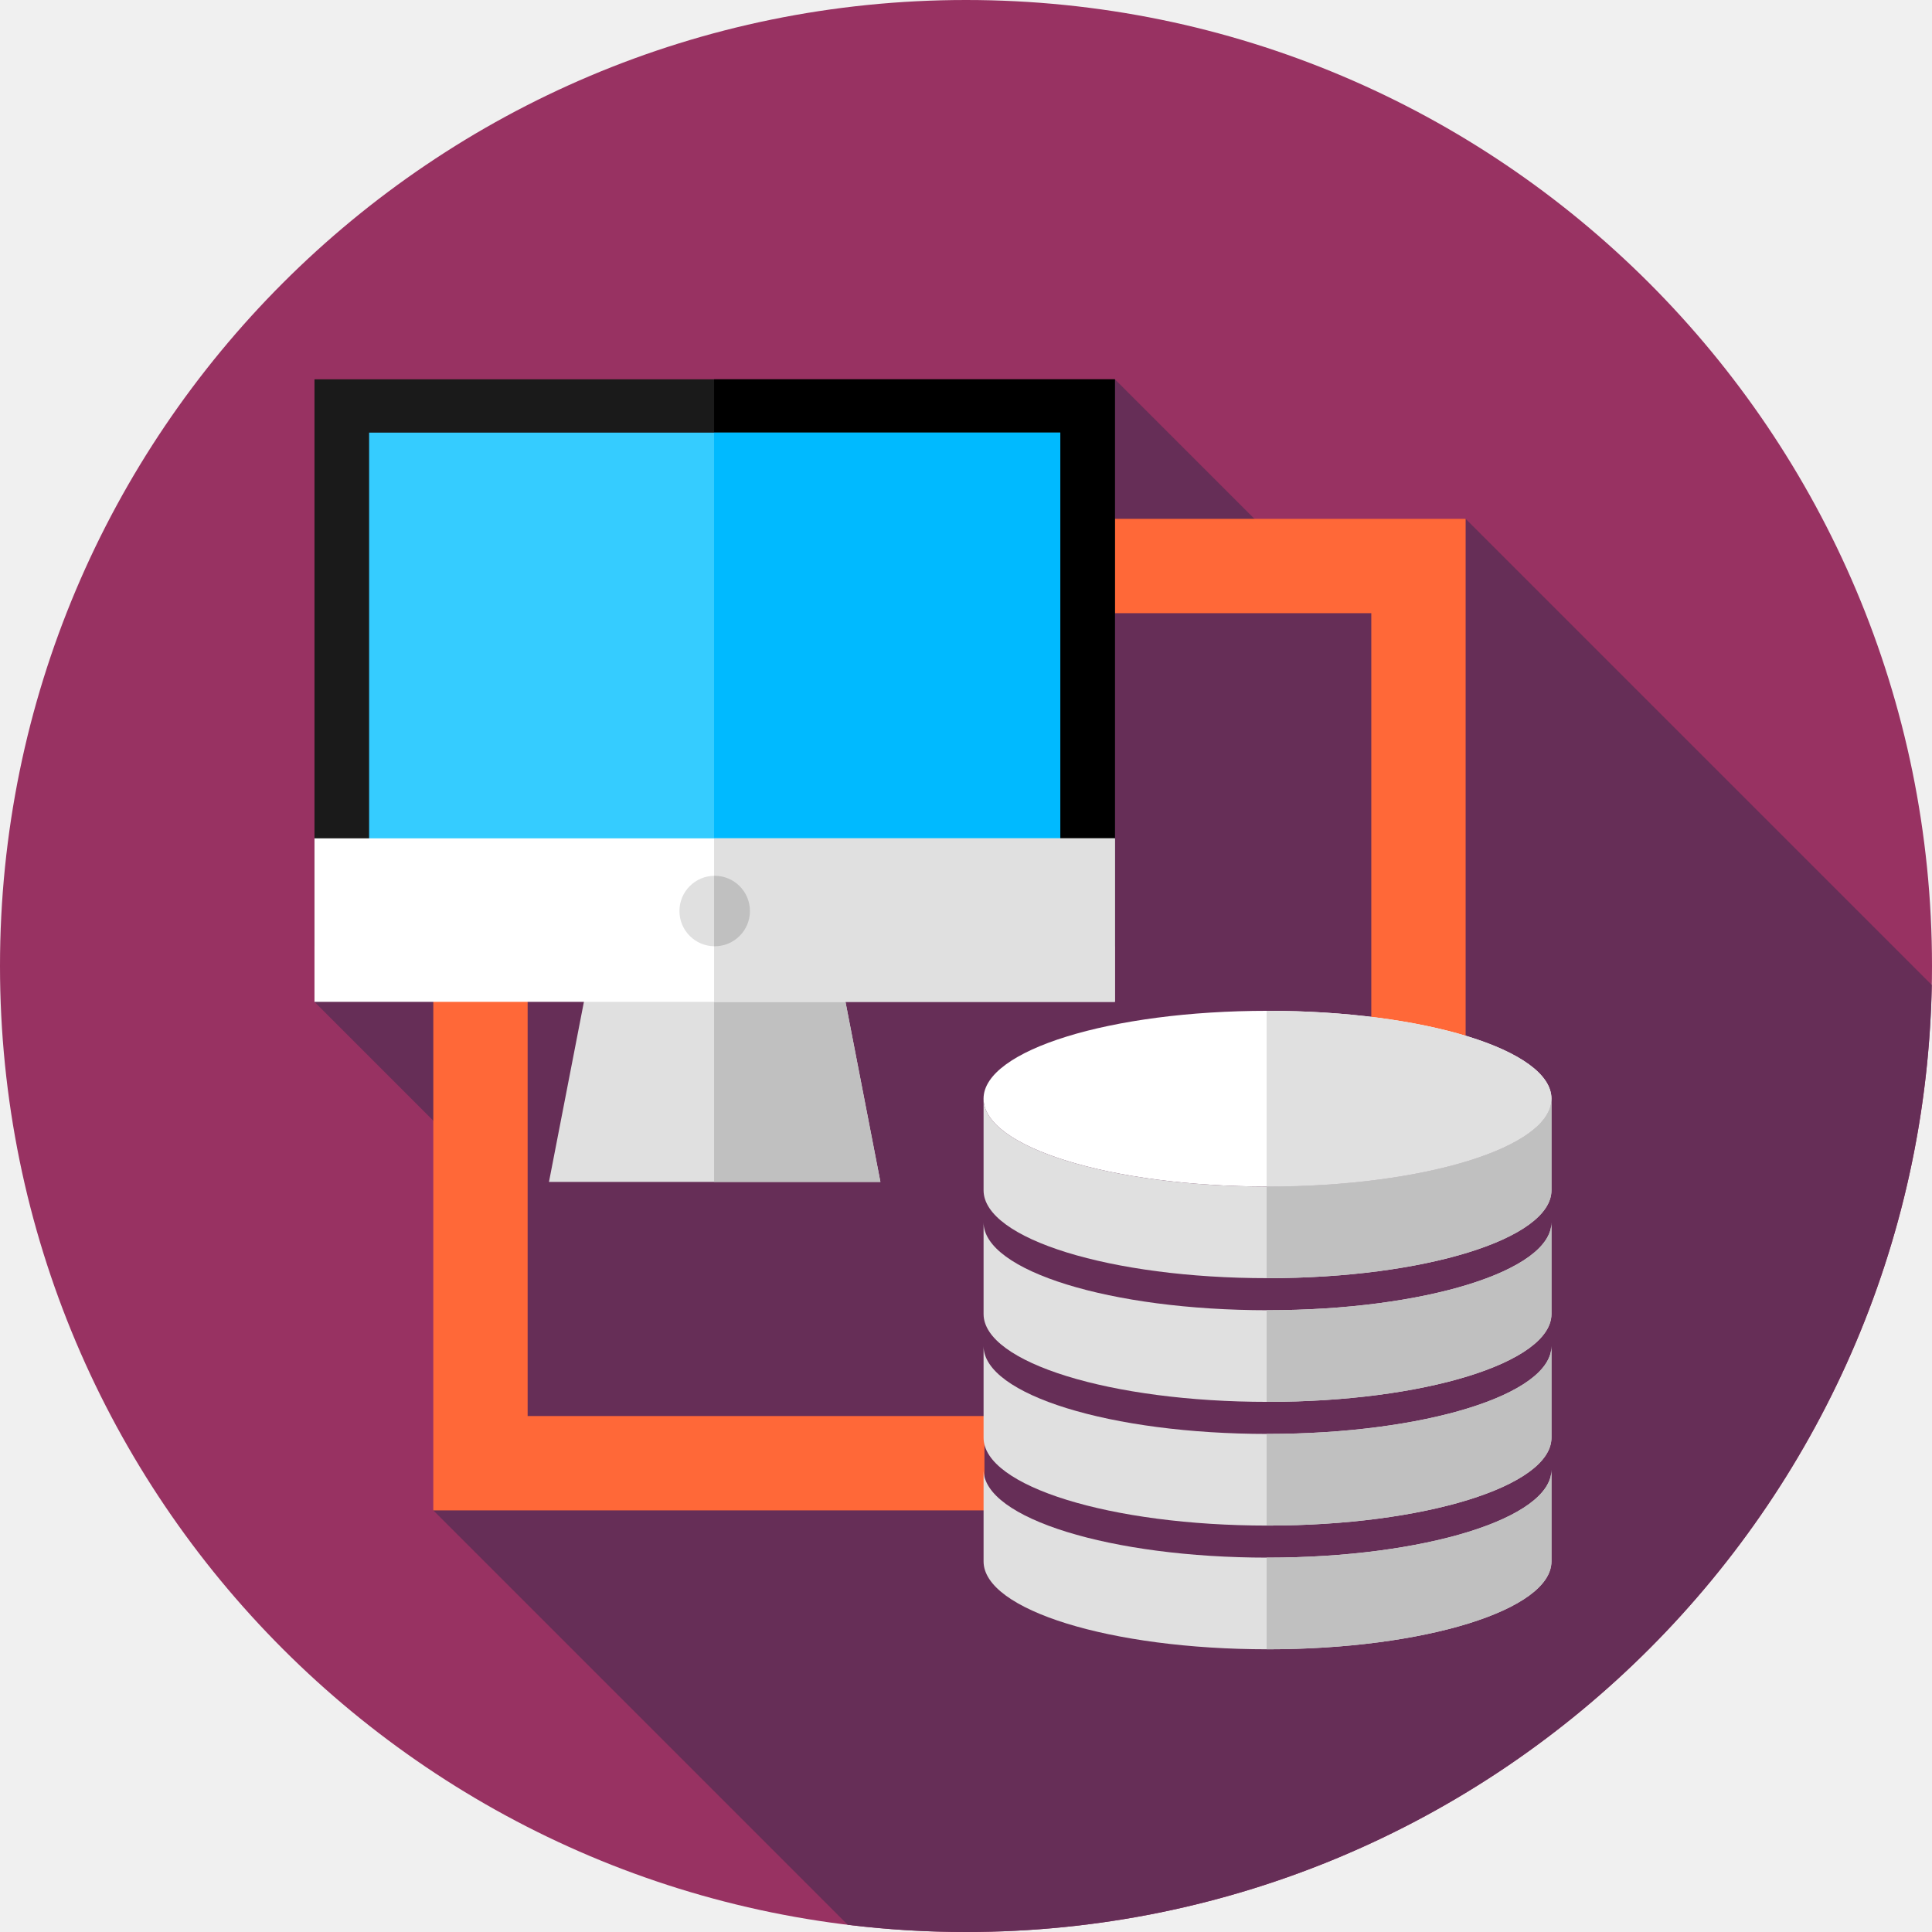
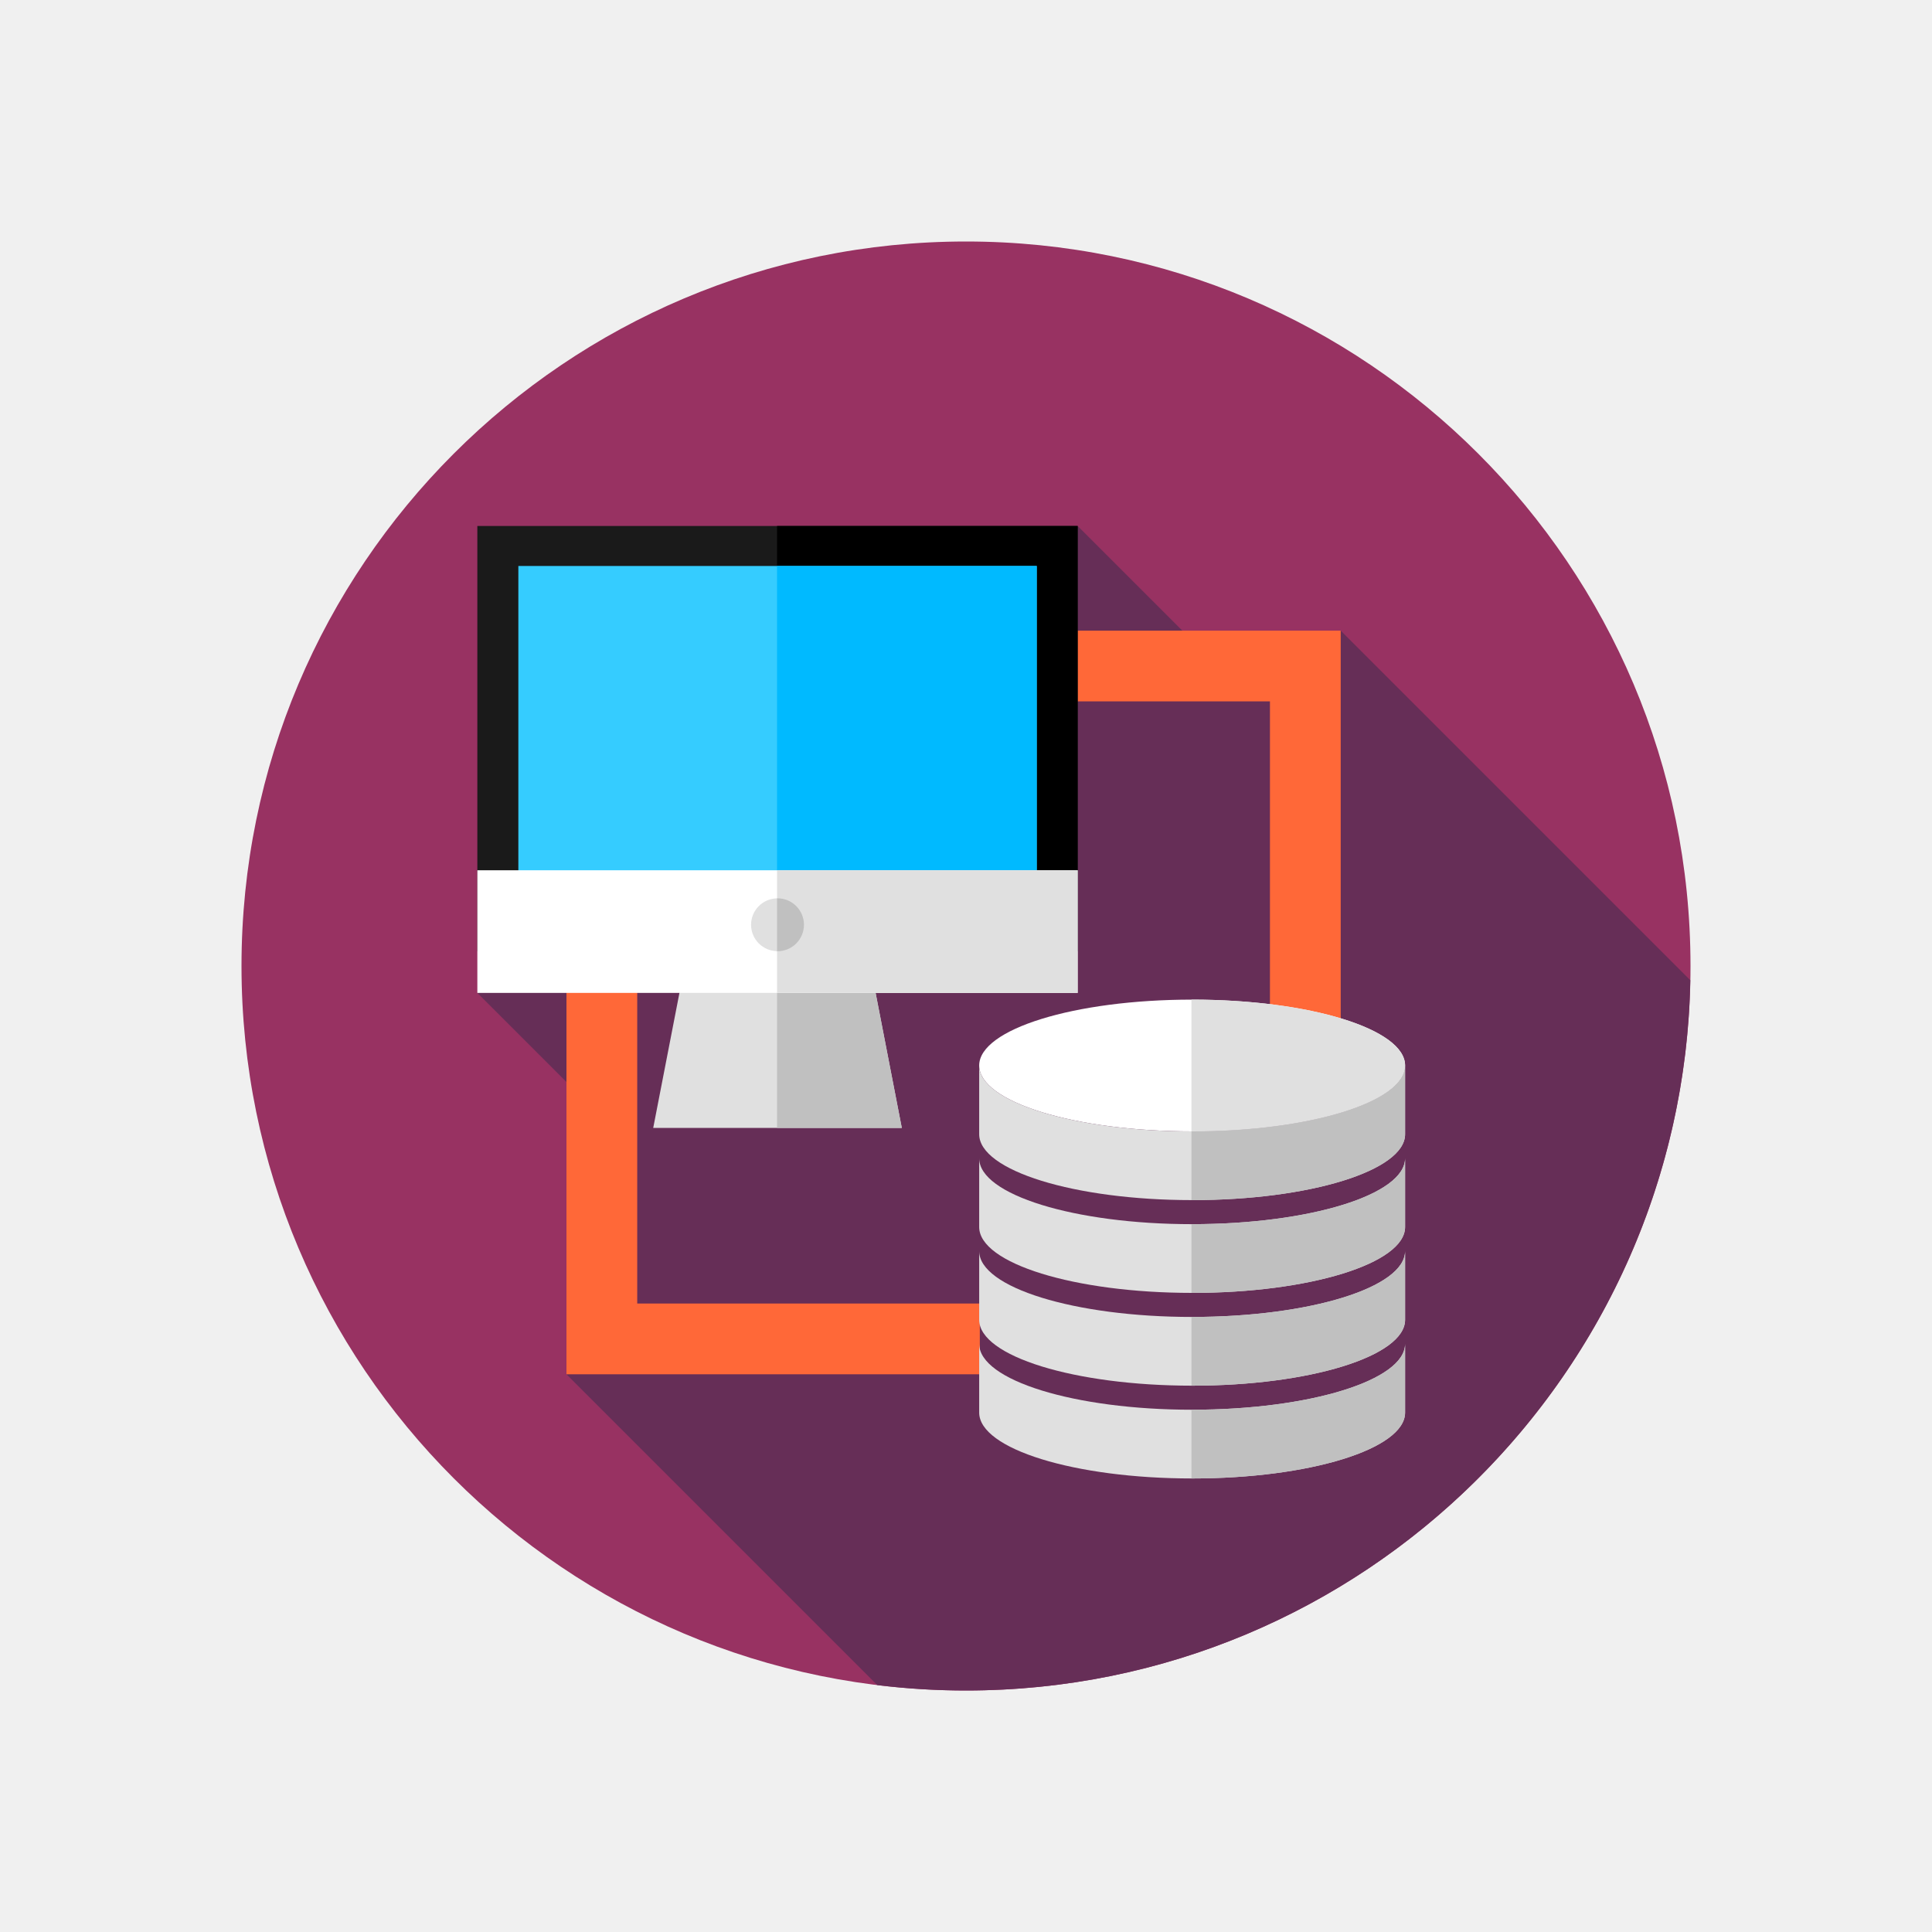
- <svg xmlns="http://www.w3.org/2000/svg" version="1.1" id="Capa_1" x="0px" y="0px" viewBox="0 0 512 512" style="enable-background:new 0 0 512 512;" xml:space="preserve">
-   <circle style="fill:#983262;" cx="256" cy="256" r="256" />
-   <path style="fill:#662E57;" d="M511.936,261.028L388.409,137.5l-38.018,17.947l-54.928-54.928L83.341,265.501l47.218,47.218  l-15.729,87.547l109.821,109.821C234.926,511.342,245.386,512,256,512C395.704,512,509.256,400.09,511.936,261.028z" />
-   <g>
-     <polygon style="fill:#FF6838;" points="388.409,291.536 363.409,291.536 363.409,162.5 242.35,162.5 242.35,137.5 388.409,137.5     " />
-     <polygon style="fill:#FF6838;" points="260.889,400.266 114.83,400.266 114.83,246.23 139.83,246.23 139.83,375.266    260.889,375.266  " />
-   </g>
-   <ellipse style="fill:#FFFFFF;" cx="335.9" cy="291.16" rx="75.25" ry="23.284" />
-   <g>
-     <path style="fill:#E0E0E0;" d="M335.905,267.872c-0.08,0-0.158,0.002-0.238,0.002v46.564c0.08,0,0.158,0.002,0.238,0.002   c41.558,0,75.247-10.425,75.247-23.284S377.463,267.872,335.905,267.872z" />
-     <path style="fill:#E0E0E0;" d="M260.658,315.444c0,12.859,33.689,23.284,75.247,23.284s75.247-10.425,75.247-23.284v-24.289   c0,12.859-33.689,23.284-75.247,23.284s-75.247-10.425-75.247-23.284V315.444z" />
-   </g>
-   <path style="fill:#C0C0C0;" d="M335.905,314.44c-0.08,0-0.158-0.002-0.238-0.002v24.289c0.08,0,0.158,0.002,0.238,0.002  c41.558,0,75.247-10.425,75.247-23.284v-24.289C411.152,304.015,377.463,314.44,335.905,314.44z" />
-   <path style="fill:#E0E0E0;" d="M260.658,348.227c0,12.859,33.689,23.284,75.247,23.284s75.247-10.425,75.247-23.284v-24.289  c0,12.859-33.689,23.284-75.247,23.284s-75.247-10.425-75.247-23.284V348.227z" />
-   <path style="fill:#C0C0C0;" d="M335.905,347.222c-0.08,0-0.158-0.002-0.238-0.002v24.289c0.08,0,0.158,0.002,0.238,0.002  c41.558,0,75.247-10.425,75.247-23.284v-24.289C411.152,336.798,377.463,347.222,335.905,347.222z" />
-   <path style="fill:#E0E0E0;" d="M260.658,381.01c0,12.859,33.689,23.284,75.247,23.284s75.247-10.425,75.247-23.284v-24.289  c0,12.859-33.689,23.284-75.247,23.284s-75.247-10.425-75.247-23.284V381.01z" />
-   <path style="fill:#C0C0C0;" d="M335.905,380.005c-0.08,0-0.158-0.002-0.238-0.002v24.289c0.08,0,0.158,0.002,0.238,0.002  c41.558,0,75.247-10.425,75.247-23.284v-24.289C411.152,369.581,377.463,380.005,335.905,380.005z" />
-   <path style="fill:#E0E0E0;" d="M260.658,413.793c0,12.859,33.689,23.284,75.247,23.284s75.247-10.425,75.247-23.284v-24.289  c0,12.859-33.689,23.284-75.247,23.284s-75.247-10.425-75.247-23.284V413.793z" />
-   <path style="fill:#C0C0C0;" d="M335.905,412.788c-0.08,0-0.158-0.002-0.238-0.002v24.289c0.08,0,0.158,0.002,0.238,0.002  c41.558,0,75.247-10.424,75.247-23.284v-24.289C411.152,402.364,377.463,412.788,335.905,412.788z" />
-   <polygon style="fill:#E0E0E0;" points="233.32,313.219 145.484,313.219 158.133,248.023 220.671,248.023 " />
-   <polygon style="fill:#C0C0C0;" points="220.671,248.023 189.238,248.023 189.238,313.219 233.319,313.219 " />
-   <rect x="83.34" y="100.52" style="fill:#1A1A1A;" width="212.12" height="150.25" />
-   <rect x="189.24" y="100.52" width="106.22" height="150.25" />
-   <rect x="97.82" y="114.65" style="fill:#35CCFF;" width="183.17" height="142.46" />
-   <rect x="189.24" y="114.65" style="fill:#00BAFF;" width="91.75" height="142.46" />
-   <rect x="83.34" y="222.17" style="fill:#FFFFFF;" width="212.12" height="43.33" />
-   <g>
-     <rect x="189.24" y="222.17" style="fill:#E0E0E0;" width="106.22" height="43.33" />
-     <circle style="fill:#E0E0E0;" cx="189.4" cy="241.43" r="9.339" />
-   </g>
-   <path style="fill:#C0C0C0;" d="M189.402,232.093c-0.055,0-0.109,0.007-0.164,0.008v18.661c0.055,0.001,0.108,0.008,0.164,0.008  c5.158,0,9.339-4.181,9.339-9.339C198.74,236.274,194.559,232.093,189.402,232.093z" />
-   <g>
- </g>
-   <g>
- </g>
-   <g>
- </g>
-   <g>
- </g>
-   <g>
- </g>
-   <g>
- </g>
-   <g>
- </g>
-   <g>
- </g>
-   <g>
- </g>
-   <g>
- </g>
-   <g>
- </g>
-   <g>
- </g>
-   <g>
- </g>
-   <g>
- </g>
-   <g>
- </g>
+ <svg xmlns="http://www.w3.org/2000/svg" width="40" height="40" viewBox="0 0 40 40" fill="none">
+   <path d="M20 35C28.284 35 35 28.284 35 20C35 11.716 28.284 5 20 5C11.716 5 5 11.716 5 20C5 28.284 11.716 35 20 35Z" fill="#983262" />
+   <path d="M34.996 20.295L27.758 13.057L25.531 14.108L22.312 10.89L9.883 20.557L12.65 23.323L11.728 28.453L18.163 34.888C18.765 34.961 19.378 35 20 35C28.186 35 34.839 28.443 34.996 20.295Z" fill="#662E57" />
+   <path d="M27.758 22.082H26.293V14.521H19.2V13.057H27.758V22.082Z" fill="#FF6838" />
+   <path d="M20.286 28.453H11.728V19.428H13.193V26.988H20.286V28.453Z" fill="#FF6838" />
+   <path d="M24.682 23.424C27.117 23.424 29.091 22.814 29.091 22.06C29.091 21.307 27.117 20.696 24.682 20.696C22.247 20.696 20.273 21.307 20.273 22.06C20.273 22.814 22.247 23.424 24.682 23.424Z" fill="white" />
+   <path d="M24.682 20.696C24.677 20.696 24.673 20.696 24.668 20.696V23.424C24.673 23.424 24.677 23.424 24.682 23.424C27.117 23.424 29.091 22.813 29.091 22.06C29.091 21.306 27.117 20.696 24.682 20.696Z" fill="#E0E0E0" />
+   <path d="M20.273 23.483C20.273 24.236 22.247 24.847 24.682 24.847C27.117 24.847 29.091 24.236 29.091 23.483V22.06C29.091 22.813 27.117 23.424 24.682 23.424C22.247 23.424 20.273 22.813 20.273 22.06V23.483Z" fill="#E0E0E0" />
+   <path d="M24.682 23.424C24.677 23.424 24.673 23.424 24.668 23.424V24.847C24.673 24.847 24.677 24.847 24.682 24.847C27.117 24.847 29.091 24.237 29.091 23.483V22.06C29.091 22.813 27.117 23.424 24.682 23.424Z" fill="#C0C0C0" />
+   <path d="M20.273 25.404C20.273 26.157 22.247 26.768 24.682 26.768C27.117 26.768 29.091 26.157 29.091 25.404V23.981C29.091 24.734 27.117 25.345 24.682 25.345C22.247 25.345 20.273 24.734 20.273 23.981V25.404Z" fill="#E0E0E0" />
+   <path d="M24.682 25.345C24.677 25.345 24.673 25.345 24.668 25.345V26.768C24.673 26.768 24.677 26.768 24.682 26.768C27.117 26.768 29.091 26.157 29.091 25.404V23.981C29.091 24.734 27.117 25.345 24.682 25.345Z" fill="#C0C0C0" />
+   <path d="M20.273 27.325C20.273 28.078 22.247 28.689 24.682 28.689C27.117 28.689 29.091 28.078 29.091 27.325V25.902C29.091 26.655 27.117 27.266 24.682 27.266C22.247 27.266 20.273 26.655 20.273 25.902V27.325Z" fill="#E0E0E0" />
+   <path d="M24.682 27.266C24.677 27.266 24.673 27.266 24.668 27.266V28.689C24.673 28.689 24.677 28.689 24.682 28.689C27.117 28.689 29.091 28.078 29.091 27.325V25.902C29.091 26.655 27.117 27.266 24.682 27.266Z" fill="#C0C0C0" />
+   <path d="M20.273 29.246C20.273 29.999 22.247 30.61 24.682 30.61C27.117 30.61 29.091 29.999 29.091 29.246V27.823C29.091 28.576 27.117 29.187 24.682 29.187C22.247 29.187 20.273 28.576 20.273 27.823V29.246Z" fill="#E0E0E0" />
+   <path d="M24.682 29.187C24.677 29.187 24.673 29.187 24.668 29.187V30.61C24.673 30.61 24.677 30.61 24.682 30.61C27.117 30.61 29.091 29.999 29.091 29.246V27.823C29.091 28.576 27.117 29.187 24.682 29.187Z" fill="#C0C0C0" />
+   <path d="M18.671 23.353H13.524L14.266 19.533H17.93L18.671 23.353Z" fill="#E0E0E0" />
+   <path d="M17.93 19.533H16.088V23.353H18.671L17.93 19.533Z" fill="#C0C0C0" />
+   <path d="M22.312 10.89H9.883V19.694H22.312V10.89Z" fill="#1A1A1A" />
+   <path d="M22.312 10.89H16.088V19.694H22.312V10.89Z" fill="black" />
+   <path d="M21.465 11.718H10.732V20.065H21.465V11.718Z" fill="#35CCFF" />
+   <path d="M21.464 11.718H16.088V20.065H21.464V11.718Z" fill="#00BAFF" />
+   <path d="M22.312 18.018H9.883V20.557H22.312V18.018Z" fill="white" />
+   <path d="M22.312 18.018H16.088V20.557H22.312V18.018Z" fill="#E0E0E0" />
+   <path d="M16.098 19.693C16.4 19.693 16.645 19.448 16.645 19.146C16.645 18.844 16.4 18.599 16.098 18.599C15.795 18.599 15.55 18.844 15.55 19.146C15.55 19.448 15.795 19.693 16.098 19.693Z" fill="#E0E0E0" />
+   <path d="M16.098 18.599C16.095 18.599 16.092 18.6 16.088 18.6V19.693C16.092 19.693 16.095 19.694 16.098 19.694C16.4 19.694 16.645 19.449 16.645 19.146C16.645 18.844 16.4 18.599 16.098 18.599Z" fill="#C0C0C0" />
</svg>
